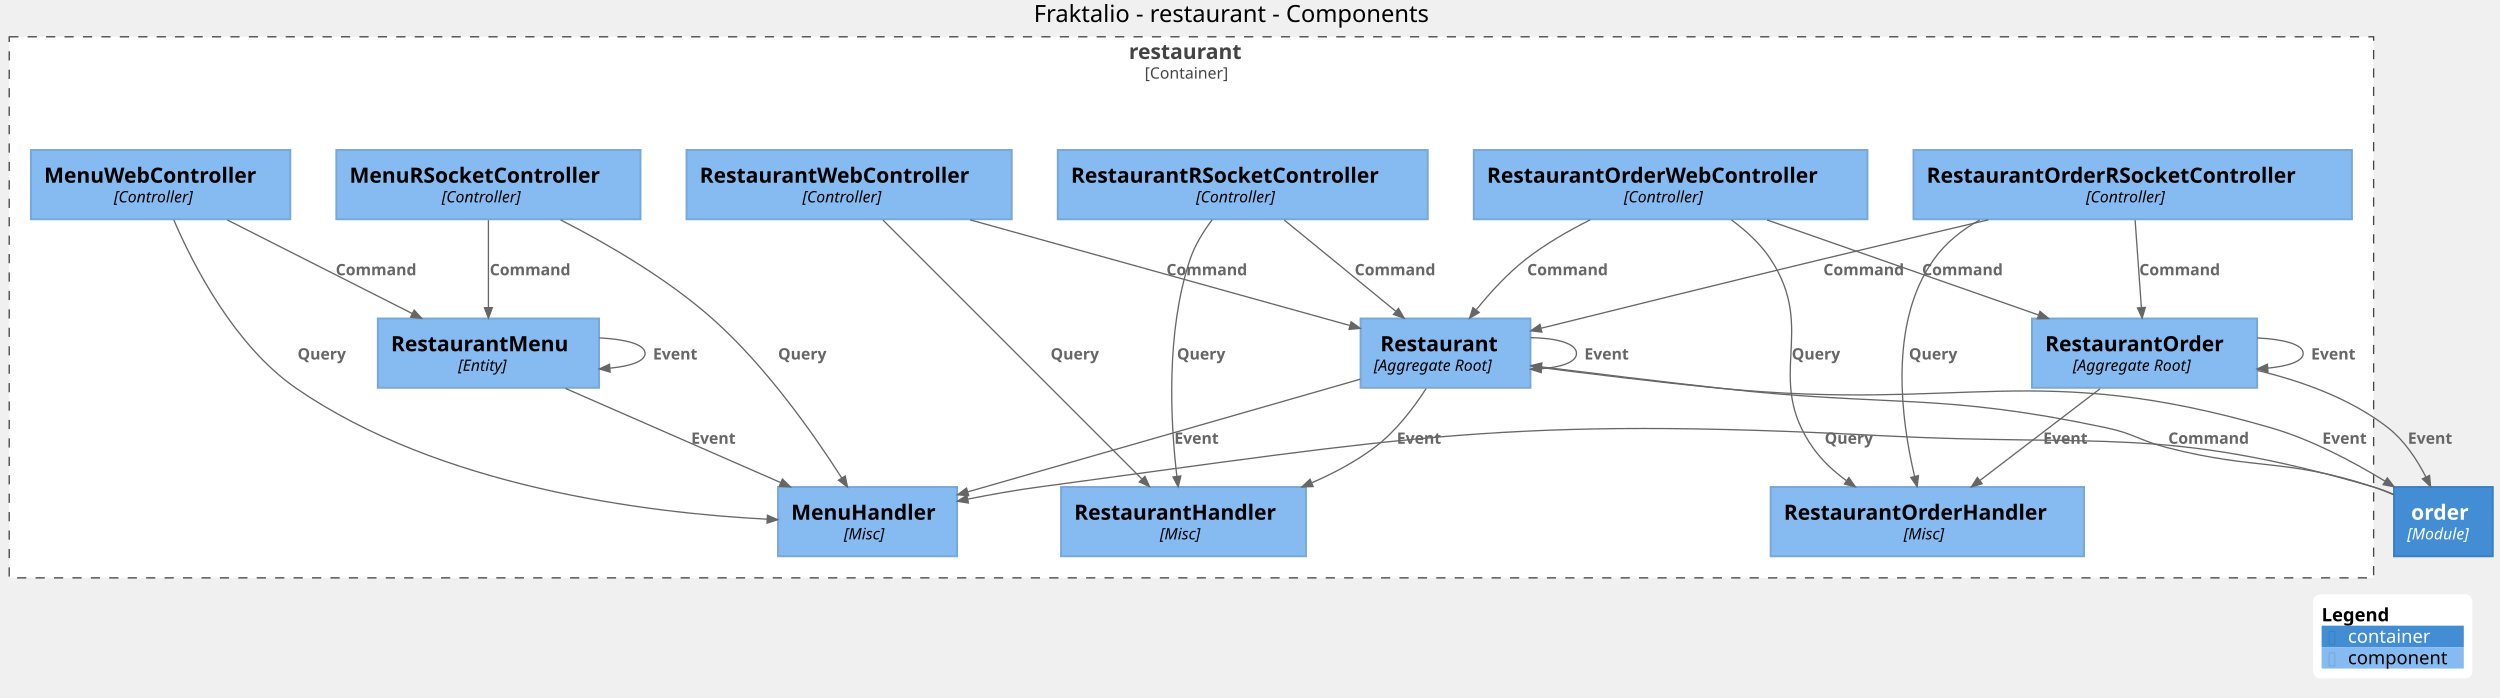
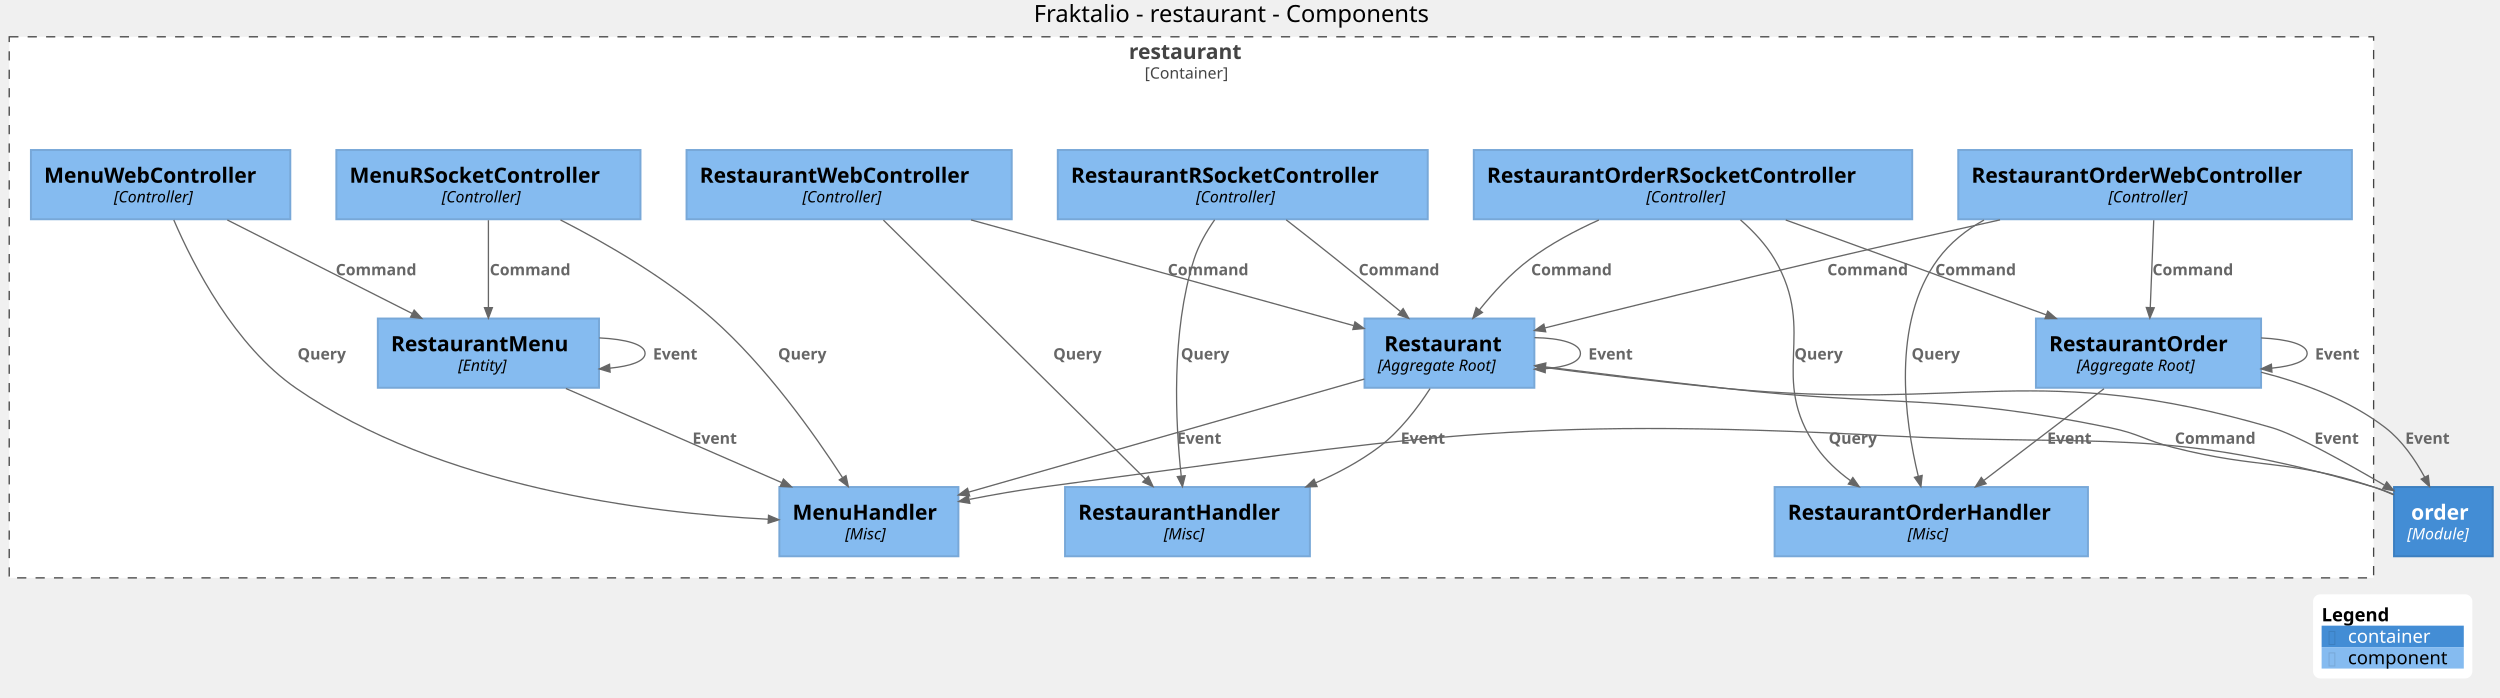
<svg xmlns="http://www.w3.org/2000/svg" contentScriptType="application/ecmascript" contentStyleType="text/css" height="530px" preserveAspectRatio="none" style="width:1899px;height:530px;background:#FFFFFF;" version="1.1" viewBox="0 0 1899 530" width="1899px" zoomAndPan="magnify">
  <defs />
  <g>
    <text fill="#000000" font-family="sans-serif" font-size="18" lengthAdjust="spacing" textLength="316" x="785.25" y="16.708">Fraktalio - restaurant - Components</text>
    <rect fill="#FFFFFF" height="411" style="stroke:#444444;stroke-width:1.0;stroke-dasharray:7.0,7.0;" width="1796" x="7" y="27.953" />
    <text fill="#444444" font-family="sans-serif" font-size="16" font-weight="bold" lengthAdjust="spacing" textLength="95" x="857.5" y="44.805">restaurant</text>
    <text fill="#444444" font-family="sans-serif" font-size="12" lengthAdjust="spacing" textLength="71" x="869.5" y="59.717">[Container]</text>
-     <rect fill="#85BBF0" height="52.594" style="stroke:#78A8D8;stroke-width:1.5;" width="238" x="1345" y="369.953" />
-     <text fill="#000000" font-family="sans-serif" font-size="16" font-weight="bold" lengthAdjust="spacing" textLength="218" x="1355" y="394.805">RestaurantOrderHandler</text>
-     <text fill="#000000" font-family="sans-serif" font-size="12" font-style="italic" lengthAdjust="spacing" textLength="36" x="1446" y="409.717">[Misc]</text>
-     <rect fill="#85BBF0" height="52.594" style="stroke:#78A8D8;stroke-width:1.5;" width="129" x="1033.5" y="241.953" />
-     <text fill="#000000" font-family="sans-serif" font-size="16" font-weight="bold" lengthAdjust="spacing" textLength="99" x="1048.5" y="266.805">Restaurant</text>
-     <text fill="#000000" font-family="sans-serif" font-size="12" font-style="italic" lengthAdjust="spacing" textLength="109" x="1043.5" y="281.717">[Aggregate Root]</text>
-     <rect fill="#85BBF0" height="52.594" style="stroke:#78A8D8;stroke-width:1.5;" width="186" x="806" y="369.953" />
-     <text fill="#000000" font-family="sans-serif" font-size="16" font-weight="bold" lengthAdjust="spacing" textLength="166" x="816" y="394.805">RestaurantHandler</text>
-     <text fill="#000000" font-family="sans-serif" font-size="12" font-style="italic" lengthAdjust="spacing" textLength="36" x="881" y="409.717">[Misc]</text>
-     <rect fill="#85BBF0" height="52.594" style="stroke:#78A8D8;stroke-width:1.5;" width="136" x="591" y="369.953" />
-     <text fill="#000000" font-family="sans-serif" font-size="16" font-weight="bold" lengthAdjust="spacing" textLength="116" x="601" y="394.805">MenuHandler</text>
-     <text fill="#000000" font-family="sans-serif" font-size="12" font-style="italic" lengthAdjust="spacing" textLength="36" x="641" y="409.717">[Misc]</text>
-     <rect fill="#85BBF0" height="52.594" style="stroke:#78A8D8;stroke-width:1.5;" width="171" x="1543.5" y="241.953" />
-     <text fill="#000000" font-family="sans-serif" font-size="16" font-weight="bold" lengthAdjust="spacing" textLength="151" x="1553.5" y="266.805">RestaurantOrder</text>
-     <text fill="#000000" font-family="sans-serif" font-size="12" font-style="italic" lengthAdjust="spacing" textLength="109" x="1574.5" y="281.717">[Aggregate Root]</text>
+     <rect fill="#85BBF0" height="52.594" style="stroke:#78A8D8;stroke-width:1.5;" width="186" x="809" y="369.953" />
+     <text fill="#000000" font-family="sans-serif" font-size="16" font-weight="bold" lengthAdjust="spacing" textLength="166" x="819" y="394.805">RestaurantHandler</text>
+     <text fill="#000000" font-family="sans-serif" font-size="12" font-style="italic" lengthAdjust="spacing" textLength="36" x="884" y="409.717">[Misc]</text>
+     <rect fill="#85BBF0" height="52.594" style="stroke:#78A8D8;stroke-width:1.5;" width="136" x="592" y="369.953" />
+     <text fill="#000000" font-family="sans-serif" font-size="16" font-weight="bold" lengthAdjust="spacing" textLength="116" x="602" y="394.805">MenuHandler</text>
+     <text fill="#000000" font-family="sans-serif" font-size="12" font-style="italic" lengthAdjust="spacing" textLength="36" x="642" y="409.717">[Misc]</text>
    <rect fill="#85BBF0" height="52.594" style="stroke:#78A8D8;stroke-width:1.5;" width="168" x="287" y="241.953" />
    <text fill="#000000" font-family="sans-serif" font-size="16" font-weight="bold" lengthAdjust="spacing" textLength="148" x="297" y="266.805">RestaurantMenu</text>
    <text fill="#000000" font-family="sans-serif" font-size="12" font-style="italic" lengthAdjust="spacing" textLength="46" x="348" y="281.717">[Entity]</text>
-     <rect fill="#85BBF0" height="52.594" style="stroke:#78A8D8;stroke-width:1.5;" width="299" x="1119.5" y="113.953" />
-     <text fill="#000000" font-family="sans-serif" font-size="16" font-weight="bold" lengthAdjust="spacing" textLength="279" x="1129.5" y="138.805">RestaurantOrderWebController</text>
-     <text fill="#000000" font-family="sans-serif" font-size="12" font-style="italic" lengthAdjust="spacing" textLength="71" x="1233.5" y="153.717">[Controller]</text>
-     <rect fill="#85BBF0" height="52.594" style="stroke:#78A8D8;stroke-width:1.5;" width="333" x="1453.5" y="113.953" />
-     <text fill="#000000" font-family="sans-serif" font-size="16" font-weight="bold" lengthAdjust="spacing" textLength="313" x="1463.5" y="138.805">RestaurantOrderRSocketController</text>
-     <text fill="#000000" font-family="sans-serif" font-size="12" font-style="italic" lengthAdjust="spacing" textLength="71" x="1584.5" y="153.717">[Controller]</text>
+     <rect fill="#85BBF0" height="52.594" style="stroke:#78A8D8;stroke-width:1.5;" width="129" x="1036.5" y="241.953" />
+     <text fill="#000000" font-family="sans-serif" font-size="16" font-weight="bold" lengthAdjust="spacing" textLength="99" x="1051.5" y="266.805">Restaurant</text>
+     <text fill="#000000" font-family="sans-serif" font-size="12" font-style="italic" lengthAdjust="spacing" textLength="109" x="1046.5" y="281.717">[Aggregate Root]</text>
+     <rect fill="#85BBF0" height="52.594" style="stroke:#78A8D8;stroke-width:1.5;" width="171" x="1546.5" y="241.953" />
+     <text fill="#000000" font-family="sans-serif" font-size="16" font-weight="bold" lengthAdjust="spacing" textLength="151" x="1556.5" y="266.805">RestaurantOrder</text>
+     <text fill="#000000" font-family="sans-serif" font-size="12" font-style="italic" lengthAdjust="spacing" textLength="109" x="1577.5" y="281.717">[Aggregate Root]</text>
+     <rect fill="#85BBF0" height="52.594" style="stroke:#78A8D8;stroke-width:1.5;" width="238" x="1348" y="369.953" />
+     <text fill="#000000" font-family="sans-serif" font-size="16" font-weight="bold" lengthAdjust="spacing" textLength="218" x="1358" y="394.805">RestaurantOrderHandler</text>
+     <text fill="#000000" font-family="sans-serif" font-size="12" font-style="italic" lengthAdjust="spacing" textLength="36" x="1449" y="409.717">[Misc]</text>
+     <rect fill="#85BBF0" height="52.594" style="stroke:#78A8D8;stroke-width:1.5;" width="333" x="1119.5" y="113.953" />
+     <text fill="#000000" font-family="sans-serif" font-size="16" font-weight="bold" lengthAdjust="spacing" textLength="313" x="1129.5" y="138.805">RestaurantOrderRSocketController</text>
+     <text fill="#000000" font-family="sans-serif" font-size="12" font-style="italic" lengthAdjust="spacing" textLength="71" x="1250.5" y="153.717">[Controller]</text>
+     <rect fill="#85BBF0" height="52.594" style="stroke:#78A8D8;stroke-width:1.5;" width="299" x="1487.5" y="113.953" />
+     <text fill="#000000" font-family="sans-serif" font-size="16" font-weight="bold" lengthAdjust="spacing" textLength="279" x="1497.5" y="138.805">RestaurantOrderWebController</text>
+     <text fill="#000000" font-family="sans-serif" font-size="12" font-style="italic" lengthAdjust="spacing" textLength="71" x="1601.5" y="153.717">[Controller]</text>
    <rect fill="#85BBF0" height="52.594" style="stroke:#78A8D8;stroke-width:1.5;" width="197" x="23.5" y="113.953" />
    <text fill="#000000" font-family="sans-serif" font-size="16" font-weight="bold" lengthAdjust="spacing" textLength="177" x="33.5" y="138.805">MenuWebController</text>
    <text fill="#000000" font-family="sans-serif" font-size="12" font-style="italic" lengthAdjust="spacing" textLength="71" x="86.5" y="153.717">[Controller]</text>
    <rect fill="#85BBF0" height="52.594" style="stroke:#78A8D8;stroke-width:1.5;" width="231" x="255.5" y="113.953" />
    <text fill="#000000" font-family="sans-serif" font-size="16" font-weight="bold" lengthAdjust="spacing" textLength="211" x="265.5" y="138.805">MenuRSocketController</text>
    <text fill="#000000" font-family="sans-serif" font-size="12" font-style="italic" lengthAdjust="spacing" textLength="71" x="335.5" y="153.717">[Controller]</text>
    <rect fill="#85BBF0" height="52.594" style="stroke:#78A8D8;stroke-width:1.5;" width="281" x="803.5" y="113.953" />
    <text fill="#000000" font-family="sans-serif" font-size="16" font-weight="bold" lengthAdjust="spacing" textLength="261" x="813.5" y="138.805">RestaurantRSocketController</text>
    <text fill="#000000" font-family="sans-serif" font-size="12" font-style="italic" lengthAdjust="spacing" textLength="71" x="908.5" y="153.717">[Controller]</text>
    <rect fill="#85BBF0" height="52.594" style="stroke:#78A8D8;stroke-width:1.5;" width="247" x="521.5" y="113.953" />
    <text fill="#000000" font-family="sans-serif" font-size="16" font-weight="bold" lengthAdjust="spacing" textLength="227" x="531.5" y="138.805">RestaurantWebController</text>
    <text fill="#000000" font-family="sans-serif" font-size="12" font-style="italic" lengthAdjust="spacing" textLength="71" x="609.5" y="153.717">[Controller]</text>
    <rect fill="#438DD5" height="52.594" style="stroke:#3C7FC0;stroke-width:1.5;" width="75" x="1818.5" y="369.953" />
    <text fill="#FFFFFF" font-family="sans-serif" font-size="16" font-weight="bold" lengthAdjust="spacing" textLength="49" x="1831.5" y="394.805">order</text>
    <text fill="#FFFFFF" font-family="sans-serif" font-size="12" font-style="italic" lengthAdjust="spacing" textLength="55" x="1828.5" y="409.717">[Module]</text>
-     <path d="M1714.56,256.693 C1734.67,257.653 1749.5,261.573 1749.5,268.453 C1749.5,274.363 1738.55,278.083 1722.71,279.633 " fill="none" id="Fraktalio.restaurant.RestaurantOrder-to-Fraktalio.restaurant.RestaurantOrder" style="stroke:#666666;stroke-width:1.0;" />
-     <polygon fill="#666666" points="1714.56,280.213,1722.754,282.633,1722.325,276.649,1714.56,280.213" style="stroke:#666666;stroke-width:1.0;" />
-     <text fill="#666666" font-family="sans-serif" font-size="12" font-weight="bold" lengthAdjust="spacing" textLength="39" x="1755.5" y="273.092">Event</text>
-     <path d="M1595.21,295.253 C1568.76,315.453 1531.91,343.593 1503.99,364.913 " fill="none" id="Fraktalio.restaurant.RestaurantOrder-to-Fraktalio.restaurant.RestaurantOrderHandler" style="stroke:#666666;stroke-width:1.0;" />
-     <polygon fill="#666666" points="1497.46,369.903,1505.638,367.43,1501.995,362.662,1497.46,369.903" style="stroke:#666666;stroke-width:1.0;" />
-     <text fill="#666666" font-family="sans-serif" font-size="12" font-weight="bold" lengthAdjust="spacing" textLength="39" x="1552" y="337.092">Event</text>
-     <path d="M1083.3,295.163 C1073.73,309.973 1060.06,327.963 1044,339.953 C1029.77,350.583 1013.25,359.413 996.57,366.673 " fill="none" id="Fraktalio.restaurant.Restaurant-to-Fraktalio.restaurant.RestaurantHandler" style="stroke:#666666;stroke-width:1.0;" />
-     <polygon fill="#666666" points="988.9,369.903,997.438,369.573,995.115,364.041,988.9,369.903" style="stroke:#666666;stroke-width:1.0;" />
-     <text fill="#666666" font-family="sans-serif" font-size="12" font-weight="bold" lengthAdjust="spacing" textLength="39" x="1061" y="337.092">Event</text>
-     <path d="M1162.6,256.473 C1182.19,256.773 1197.5,260.763 1197.5,268.453 C1197.5,275.003 1186.4,278.863 1171,280.053 " fill="none" id="Fraktalio.restaurant.Restaurant-to-Fraktalio.restaurant.Restaurant" style="stroke:#666666;stroke-width:1.0;" />
-     <polygon fill="#666666" points="1162.6,280.433,1170.726,283.073,1170.458,277.079,1162.6,280.433" style="stroke:#666666;stroke-width:1.0;" />
-     <text fill="#666666" font-family="sans-serif" font-size="12" font-weight="bold" lengthAdjust="spacing" textLength="39" x="1203.5" y="273.092">Event</text>
-     <path d="M1033.22,288.043 C953.78,310.843 819.31,349.443 735.04,373.633 " fill="none" id="Fraktalio.restaurant.Restaurant-to-Fraktalio.restaurant.MenuHandler" style="stroke:#666666;stroke-width:1.0;" />
-     <polygon fill="#666666" points="727.3,375.853,735.818,376.521,734.157,370.756,727.3,375.853" style="stroke:#666666;stroke-width:1.0;" />
-     <text fill="#666666" font-family="sans-serif" font-size="12" font-weight="bold" lengthAdjust="spacing" textLength="39" x="892" y="337.092">Event</text>
+     <path d="M1165.6,256.473 C1185.19,256.773 1200.5,260.763 1200.5,268.453 C1200.5,275.003 1189.4,278.863 1174,280.053 " fill="none" id="Fraktalio.restaurant.Restaurant-to-Fraktalio.restaurant.Restaurant" style="stroke:#666666;stroke-width:1.0;" />
+     <polygon fill="#666666" points="1165.6,280.433,1173.726,283.073,1173.458,277.079,1165.6,280.433" style="stroke:#666666;stroke-width:1.0;" />
+     <text fill="#666666" font-family="sans-serif" font-size="12" font-weight="bold" lengthAdjust="spacing" textLength="39" x="1206.5" y="273.092">Event</text>
+     <path d="M1086.3,295.163 C1076.73,309.973 1063.06,327.963 1047,339.953 C1032.77,350.583 1016.25,359.413 999.57,366.673 " fill="none" id="Fraktalio.restaurant.Restaurant-to-Fraktalio.restaurant.RestaurantHandler" style="stroke:#666666;stroke-width:1.0;" />
+     <polygon fill="#666666" points="991.9,369.903,1000.438,369.573,998.115,364.041,991.9,369.903" style="stroke:#666666;stroke-width:1.0;" />
+     <text fill="#666666" font-family="sans-serif" font-size="12" font-weight="bold" lengthAdjust="spacing" textLength="39" x="1064" y="337.092">Event</text>
+     <path d="M1036.4,287.913 C956.48,310.743 820.61,349.563 735.82,373.793 " fill="none" id="Fraktalio.restaurant.Restaurant-to-Fraktalio.restaurant.MenuHandler" style="stroke:#666666;stroke-width:1.0;" />
+     <polygon fill="#666666" points="728.03,376.013,736.545,376.714,734.907,370.943,728.03,376.013" style="stroke:#666666;stroke-width:1.0;" />
+     <text fill="#666666" font-family="sans-serif" font-size="12" font-weight="bold" lengthAdjust="spacing" textLength="39" x="894" y="337.092">Event</text>
    <path d="M455.23,256.673 C475.22,257.623 490,261.543 490,268.453 C490,274.393 479.08,278.123 463.33,279.653 " fill="none" id="Fraktalio.restaurant.RestaurantMenu-to-Fraktalio.restaurant.RestaurantMenu" style="stroke:#666666;stroke-width:1.0;" />
    <polygon fill="#666666" points="455.23,280.233,463.424,282.653,462.995,276.669,455.23,280.233" style="stroke:#666666;stroke-width:1.0;" />
    <text fill="#666666" font-family="sans-serif" font-size="12" font-weight="bold" lengthAdjust="spacing" textLength="39" x="496" y="273.092">Event</text>
-     <path d="M429.63,295.103 C477.03,315.843 543.74,345.033 593.01,366.583 " fill="none" id="Fraktalio.restaurant.RestaurantMenu-to-Fraktalio.restaurant.MenuHandler" style="stroke:#666666;stroke-width:1.0;" />
-     <polygon fill="#666666" points="600.45,369.843,594.329,363.882,591.919,369.377,600.45,369.843" style="stroke:#666666;stroke-width:1.0;" />
-     <text fill="#666666" font-family="sans-serif" font-size="12" font-weight="bold" lengthAdjust="spacing" textLength="39" x="525" y="337.092">Event</text>
-     <path d="M1162.87,278.213 C1204.09,283.563 1258.61,290.263 1307,294.953 C1492.39,312.903 1546.14,273.003 1725,324.953 C1755.59,333.833 1787.11,350.523 1811.56,365.433 " fill="none" id="Fraktalio.restaurant.Restaurant-to-Fraktalio.order" style="stroke:#666666;stroke-width:1.0;" />
-     <polygon fill="#666666" points="1818.59,369.783,1813.37,363.019,1810.21,368.119,1818.59,369.783" style="stroke:#666666;stroke-width:1.0;" />
-     <text fill="#666666" font-family="sans-serif" font-size="12" font-weight="bold" lengthAdjust="spacing" textLength="39" x="1764" y="337.092">Event</text>
-     <path d="M1818.28,375.853 C1813.22,373.653 1808.04,371.613 1803,369.953 C1735.54,347.703 1714.8,357.663 1646,339.953 C1625.18,334.593 1621.04,329.403 1600,324.953 C1471.94,297.843 1437.09,309.543 1307,294.953 C1261.8,289.883 1211.16,283.713 1171.06,278.723 " fill="none" id="Fraktalio.order-to-Fraktalio.restaurant.Restaurant" style="stroke:#666666;stroke-width:1.0;" />
-     <polygon fill="#666666" points="1162.92,277.703,1170.483,281.679,1171.232,275.726,1162.92,277.703" style="stroke:#666666;stroke-width:1.0;" />
-     <text fill="#666666" font-family="sans-serif" font-size="12" font-weight="bold" lengthAdjust="spacing" textLength="69" x="1647" y="337.092">Command</text>
-     <path d="M1207.95,166.973 C1191.28,175.313 1173.76,185.443 1159,196.953 C1145.09,207.803 1131.97,222.193 1121.48,235.143 " fill="none" id="Fraktalio.restaurant.RestaurantOrderWebController-to-Fraktalio.restaurant.Restaurant" style="stroke:#666666;stroke-width:1.0;" />
-     <polygon fill="#666666" points="1116.25,241.763,1123.571,237.358,1118.869,233.63,1116.25,241.763" style="stroke:#666666;stroke-width:1.0;" />
-     <text fill="#666666" font-family="sans-serif" font-size="12" font-weight="bold" lengthAdjust="spacing" textLength="69" x="1160" y="209.092">Command</text>
-     <path d="M1510.37,166.973 C1470.56,176.313 1425.23,187.023 1384,196.953 C1311.35,214.453 1228.45,234.943 1170.68,249.313 " fill="none" id="Fraktalio.restaurant.RestaurantOrderRSocketController-to-Fraktalio.restaurant.Restaurant" style="stroke:#666666;stroke-width:1.0;" />
-     <polygon fill="#666666" points="1162.7,251.293,1171.189,252.263,1169.734,246.442,1162.7,251.293" style="stroke:#666666;stroke-width:1.0;" />
-     <text fill="#666666" font-family="sans-serif" font-size="12" font-weight="bold" lengthAdjust="spacing" textLength="69" x="1385" y="209.092">Command</text>
-     <path d="M1342.29,167.103 C1402.12,188.043 1486.58,217.603 1548.33,239.223 " fill="none" id="Fraktalio.restaurant.RestaurantOrderWebController-to-Fraktalio.restaurant.RestaurantOrder" style="stroke:#666666;stroke-width:1.0;" />
-     <polygon fill="#666666" points="1556.13,241.943,1549.572,236.466,1547.588,242.129,1556.13,241.943" style="stroke:#666666;stroke-width:1.0;" />
-     <text fill="#666666" font-family="sans-serif" font-size="12" font-weight="bold" lengthAdjust="spacing" textLength="69" x="1460" y="209.092">Command</text>
-     <path d="M1621.84,167.253 C1623.21,186.453 1625.1,212.823 1626.59,233.693 " fill="none" id="Fraktalio.restaurant.RestaurantOrderRSocketController-to-Fraktalio.restaurant.RestaurantOrder" style="stroke:#666666;stroke-width:1.0;" />
-     <polygon fill="#666666" points="1627.16,241.683,1629.58,233.489,1623.596,233.918,1627.16,241.683" style="stroke:#666666;stroke-width:1.0;" />
-     <text fill="#666666" font-family="sans-serif" font-size="12" font-weight="bold" lengthAdjust="spacing" textLength="69" x="1625" y="209.092">Command</text>
+     <path d="M429.83,295.103 C477.4,315.843 544.34,345.033 593.78,366.583 " fill="none" id="Fraktalio.restaurant.RestaurantMenu-to-Fraktalio.restaurant.MenuHandler" style="stroke:#666666;stroke-width:1.0;" />
+     <polygon fill="#666666" points="601.25,369.843,595.115,363.897,592.718,369.397,601.25,369.843" style="stroke:#666666;stroke-width:1.0;" />
+     <text fill="#666666" font-family="sans-serif" font-size="12" font-weight="bold" lengthAdjust="spacing" textLength="39" x="526" y="337.092">Event</text>
+     <path d="M1717.6,282.743 C1749.62,290.913 1784.79,304.013 1812,324.953 C1824.64,334.683 1834.56,349.153 1841.77,362.453 " fill="none" id="Fraktalio.restaurant.RestaurantOrder-to-Fraktalio.order" style="stroke:#666666;stroke-width:1.0;" />
+     <polygon fill="#666666" points="1845.49,369.683,1844.501,361.197,1839.164,363.94,1845.49,369.683" style="stroke:#666666;stroke-width:1.0;" />
+     <text fill="#666666" font-family="sans-serif" font-size="12" font-weight="bold" lengthAdjust="spacing" textLength="39" x="1827" y="337.092">Event</text>
+     <path d="M1717.56,256.693 C1737.67,257.653 1752.5,261.573 1752.5,268.453 C1752.5,274.363 1741.55,278.083 1725.71,279.633 " fill="none" id="Fraktalio.restaurant.RestaurantOrder-to-Fraktalio.restaurant.RestaurantOrder" style="stroke:#666666;stroke-width:1.0;" />
+     <polygon fill="#666666" points="1717.56,280.213,1725.754,282.633,1725.325,276.649,1717.56,280.213" style="stroke:#666666;stroke-width:1.0;" />
+     <text fill="#666666" font-family="sans-serif" font-size="12" font-weight="bold" lengthAdjust="spacing" textLength="39" x="1758.5" y="273.092">Event</text>
+     <path d="M1598.21,295.253 C1571.76,315.453 1534.91,343.593 1506.99,364.913 " fill="none" id="Fraktalio.restaurant.RestaurantOrder-to-Fraktalio.restaurant.RestaurantOrderHandler" style="stroke:#666666;stroke-width:1.0;" />
+     <polygon fill="#666666" points="1500.46,369.903,1508.638,367.43,1504.995,362.662,1500.46,369.903" style="stroke:#666666;stroke-width:1.0;" />
+     <text fill="#666666" font-family="sans-serif" font-size="12" font-weight="bold" lengthAdjust="spacing" textLength="39" x="1555" y="337.092">Event</text>
+     <path d="M1818.27,375.883 C1813.22,373.683 1808.04,371.633 1803,369.953 C1737.67,348.183 1717.74,356.913 1651,339.953 C1629.34,334.443 1624.89,329.443 1603,324.953 C1474.77,298.633 1440.09,309.543 1310,294.953 C1264.8,289.883 1214.16,283.713 1174.06,278.723 " fill="none" id="Fraktalio.order-to-Fraktalio.restaurant.Restaurant" style="stroke:#666666;stroke-width:1.0;" />
+     <polygon fill="#666666" points="1165.92,277.703,1173.483,281.679,1174.232,275.726,1165.92,277.703" style="stroke:#666666;stroke-width:1.0;" />
+     <text fill="#666666" font-family="sans-serif" font-size="12" font-weight="bold" lengthAdjust="spacing" textLength="69" x="1652" y="337.092">Command</text>
+     <path d="M1165.87,278.203 C1207.09,283.563 1261.61,290.263 1310,294.953 C1494.5,312.853 1548.08,272.933 1726,324.953 C1743.34,330.023 1780.9,350.823 1811.2,368.523 " fill="none" id="Fraktalio.restaurant.Restaurant-to-Fraktalio.order" style="stroke:#666666;stroke-width:1.0;" />
+     <polygon fill="#666666" points="1818.34,372.713,1812.964,366.072,1809.923,371.244,1818.34,372.713" style="stroke:#666666;stroke-width:1.0;" />
+     <text fill="#666666" font-family="sans-serif" font-size="12" font-weight="bold" lengthAdjust="spacing" textLength="39" x="1758" y="337.092">Event</text>
+     <path d="M1214.5,167.093 C1196.49,175.213 1177.81,185.203 1162,196.953 C1147.6,207.653 1134.23,222.313 1123.7,235.483 " fill="none" id="Fraktalio.restaurant.RestaurantOrderRSocketController-to-Fraktalio.restaurant.Restaurant" style="stroke:#666666;stroke-width:1.0;" />
+     <polygon fill="#666666" points="1118.77,241.813,1126.051,237.342,1121.316,233.657,1118.77,241.813" style="stroke:#666666;stroke-width:1.0;" />
+     <text fill="#666666" font-family="sans-serif" font-size="12" font-weight="bold" lengthAdjust="spacing" textLength="69" x="1163" y="209.092">Command</text>
+     <path d="M1519.23,167.003 C1477.43,176.233 1430.07,186.863 1387,196.953 C1314.24,213.993 1231.36,234.553 1173.62,249.063 " fill="none" id="Fraktalio.restaurant.RestaurantOrderWebController-to-Fraktalio.restaurant.Restaurant" style="stroke:#666666;stroke-width:1.0;" />
+     <polygon fill="#666666" points="1165.64,251.063,1174.129,252.033,1172.674,246.212,1165.64,251.063" style="stroke:#666666;stroke-width:1.0;" />
+     <text fill="#666666" font-family="sans-serif" font-size="12" font-weight="bold" lengthAdjust="spacing" textLength="69" x="1388" y="209.092">Command</text>
    <path d="M172.69,167.103 C213.42,187.713 270.64,216.673 313.16,238.183 " fill="none" id="Fraktalio.restaurant.MenuWebController-to-Fraktalio.restaurant.RestaurantMenu" style="stroke:#666666;stroke-width:1.0;" />
    <polygon fill="#666666" points="320.38,241.843,314.601,235.55,311.888,240.901,320.38,241.843" style="stroke:#666666;stroke-width:1.0;" />
    <text fill="#666666" font-family="sans-serif" font-size="12" font-weight="bold" lengthAdjust="spacing" textLength="69" x="255" y="209.092">Command</text>
    <path d="M371,167.253 C371,186.363 371,212.593 371,233.413 " fill="none" id="Fraktalio.restaurant.MenuRSocketController-to-Fraktalio.restaurant.RestaurantMenu" style="stroke:#666666;stroke-width:1.0;" />
    <polygon fill="#666666" points="371,241.683,374,233.683,368,233.683,371,241.683" style="stroke:#666666;stroke-width:1.0;" />
    <text fill="#666666" font-family="sans-serif" font-size="12" font-weight="bold" lengthAdjust="spacing" textLength="69" x="372" y="209.092">Command</text>
-     <path d="M1714.84,281.433 C1748.4,289.443 1785.58,302.783 1814,324.953 C1826.42,334.643 1835.94,349.103 1842.76,362.413 " fill="none" id="Fraktalio.restaurant.RestaurantOrder-to-Fraktalio.order" style="stroke:#666666;stroke-width:1.0;" />
-     <polygon fill="#666666" points="1846.26,369.653,1845.474,361.145,1840.074,363.76,1846.26,369.653" style="stroke:#666666;stroke-width:1.0;" />
-     <text fill="#666666" font-family="sans-serif" font-size="12" font-weight="bold" lengthAdjust="spacing" textLength="39" x="1829" y="337.092">Event</text>
-     <path d="M975.5,167.133 C986.99,176.513 1000.09,187.213 1012,196.953 C1027.82,209.893 1045.27,224.193 1060.29,236.503 " fill="none" id="Fraktalio.restaurant.RestaurantRSocketController-to-Fraktalio.restaurant.Restaurant" style="stroke:#666666;stroke-width:1.0;" />
-     <polygon fill="#666666" points="1066.56,241.653,1062.275,234.261,1058.471,238.901,1066.56,241.653" style="stroke:#666666;stroke-width:1.0;" />
-     <text fill="#666666" font-family="sans-serif" font-size="12" font-weight="bold" lengthAdjust="spacing" textLength="69" x="1029" y="209.092">Command</text>
-     <path d="M736.94,167.023 C822.08,190.703 947,225.453 1025.34,247.243 " fill="none" id="Fraktalio.restaurant.RestaurantWebController-to-Fraktalio.restaurant.Restaurant" style="stroke:#666666;stroke-width:1.0;" />
-     <polygon fill="#666666" points="1033.25,249.443,1026.347,244.408,1024.739,250.189,1033.25,249.443" style="stroke:#666666;stroke-width:1.0;" />
-     <text fill="#666666" font-family="sans-serif" font-size="12" font-weight="bold" lengthAdjust="spacing" textLength="69" x="886" y="209.092">Command</text>
-     <path d="M1315.24,167.113 C1326.45,175.313 1337.39,185.333 1345,196.953 C1380.7,251.423 1339.61,286.633 1377,339.953 C1383.77,349.603 1392.81,357.963 1402.5,365.053 " fill="none" id="Fraktalio.restaurant.RestaurantOrderWebController-to-Fraktalio.restaurant.RestaurantOrderHandler" style="stroke:#666666;stroke-width:1.0;" />
-     <polygon fill="#666666" points="1409.3,369.763,1404.428,362.744,1401.014,367.678,1409.3,369.763" style="stroke:#666666;stroke-width:1.0;" />
-     <text fill="#666666" font-family="sans-serif" font-size="12" font-weight="bold" lengthAdjust="spacing" textLength="42" x="1361" y="273.092">Query</text>
-     <path d="M1503.83,167.073 C1490.24,174.613 1478.03,184.353 1469,196.953 C1434.19,245.513 1444.23,319.313 1454.34,361.913 " fill="none" id="Fraktalio.restaurant.RestaurantOrderRSocketController-to-Fraktalio.restaurant.RestaurantOrderHandler" style="stroke:#666666;stroke-width:1.0;" />
-     <polygon fill="#666666" points="1456.28,369.743,1457.276,361.257,1451.451,362.695,1456.28,369.743" style="stroke:#666666;stroke-width:1.0;" />
-     <text fill="#666666" font-family="sans-serif" font-size="12" font-weight="bold" lengthAdjust="spacing" textLength="42" x="1450" y="273.092">Query</text>
-     <path d="M920.71,167.013 C914.04,175.863 907.6,186.263 904,196.953 C885.36,252.313 889.2,321.353 893.93,361.713 " fill="none" id="Fraktalio.restaurant.RestaurantRSocketController-to-Fraktalio.restaurant.RestaurantHandler" style="stroke:#666666;stroke-width:1.0;" />
-     <polygon fill="#666666" points="894.95,369.873,896.942,361.565,890.988,362.303,894.95,369.873" style="stroke:#666666;stroke-width:1.0;" />
-     <text fill="#666666" font-family="sans-serif" font-size="12" font-weight="bold" lengthAdjust="spacing" textLength="42" x="894" y="273.092">Query</text>
-     <path d="M670.75,167.203 C717.53,213.983 816.33,312.783 867.22,363.673 " fill="none" id="Fraktalio.restaurant.RestaurantWebController-to-Fraktalio.restaurant.RestaurantHandler" style="stroke:#666666;stroke-width:1.0;" />
-     <polygon fill="#666666" points="873.18,369.633,869.644,361.855,865.402,366.098,873.18,369.633" style="stroke:#666666;stroke-width:1.0;" />
-     <text fill="#666666" font-family="sans-serif" font-size="12" font-weight="bold" lengthAdjust="spacing" textLength="42" x="798" y="273.092">Query</text>
-     <path d="M425.81,167.023 C460.96,185.003 506.34,211.273 541,241.953 C581.77,278.043 618.18,329.913 639.44,363.153 " fill="none" id="Fraktalio.restaurant.MenuRSocketController-to-Fraktalio.restaurant.MenuHandler" style="stroke:#666666;stroke-width:1.0;" />
-     <polygon fill="#666666" points="643.74,369.943,642.009,361.576,636.934,364.777,643.74,369.943" style="stroke:#666666;stroke-width:1.0;" />
+     <path d="M977,166.993 C989.01,176.353 1002.66,187.073 1015,196.953 C1031.09,209.833 1048.71,224.233 1063.8,236.643 " fill="none" id="Fraktalio.restaurant.RestaurantRSocketController-to-Fraktalio.restaurant.Restaurant" style="stroke:#666666;stroke-width:1.0;" />
+     <polygon fill="#666666" points="1070.09,241.823,1065.816,234.425,1062.005,239.06,1070.09,241.823" style="stroke:#666666;stroke-width:1.0;" />
+     <text fill="#666666" font-family="sans-serif" font-size="12" font-weight="bold" lengthAdjust="spacing" textLength="69" x="1032" y="209.092">Command</text>
+     <path d="M737.55,167.023 C823.38,190.743 949.36,225.553 1028.21,247.343 " fill="none" id="Fraktalio.restaurant.RestaurantWebController-to-Fraktalio.restaurant.Restaurant" style="stroke:#666666;stroke-width:1.0;" />
+     <polygon fill="#666666" points="1036.16,249.533,1029.246,244.513,1027.65,250.297,1036.16,249.533" style="stroke:#666666;stroke-width:1.0;" />
+     <text fill="#666666" font-family="sans-serif" font-size="12" font-weight="bold" lengthAdjust="spacing" textLength="69" x="887" y="209.092">Command</text>
+     <path d="M1356.44,167.103 C1413.83,188.003 1494.79,217.483 1554.1,239.083 " fill="none" id="Fraktalio.restaurant.RestaurantOrderRSocketController-to-Fraktalio.restaurant.RestaurantOrder" style="stroke:#666666;stroke-width:1.0;" />
+     <polygon fill="#666666" points="1561.96,241.943,1555.474,236.382,1553.416,242.018,1561.96,241.943" style="stroke:#666666;stroke-width:1.0;" />
+     <text fill="#666666" font-family="sans-serif" font-size="12" font-weight="bold" lengthAdjust="spacing" textLength="69" x="1470" y="209.092">Command</text>
+     <path d="M1635.98,167.253 C1635.22,186.363 1634.18,212.593 1633.35,233.413 " fill="none" id="Fraktalio.restaurant.RestaurantOrderWebController-to-Fraktalio.restaurant.RestaurantOrder" style="stroke:#666666;stroke-width:1.0;" />
+     <polygon fill="#666666" points="1633.02,241.683,1636.332,233.807,1630.336,233.571,1633.02,241.683" style="stroke:#666666;stroke-width:1.0;" />
+     <text fill="#666666" font-family="sans-serif" font-size="12" font-weight="bold" lengthAdjust="spacing" textLength="69" x="1635" y="209.092">Command</text>
+     <path d="M922.64,166.973 C916.4,175.903 910.36,186.353 907,196.953 C889.42,252.493 892.87,321.193 897.25,361.493 " fill="none" id="Fraktalio.restaurant.RestaurantRSocketController-to-Fraktalio.restaurant.RestaurantHandler" style="stroke:#666666;stroke-width:1.0;" />
+     <polygon fill="#666666" points="898.19,369.643,900.255,361.353,894.295,362.039,898.19,369.643" style="stroke:#666666;stroke-width:1.0;" />
+     <text fill="#666666" font-family="sans-serif" font-size="12" font-weight="bold" lengthAdjust="spacing" textLength="42" x="897" y="273.092">Query</text>
+     <path d="M671.06,167.203 C718.49,214.083 818.76,313.183 870.16,363.983 " fill="none" id="Fraktalio.restaurant.RestaurantWebController-to-Fraktalio.restaurant.RestaurantHandler" style="stroke:#666666;stroke-width:1.0;" />
+     <polygon fill="#666666" points="875.87,369.633,872.276,361.882,868.065,366.157,875.87,369.633" style="stroke:#666666;stroke-width:1.0;" />
+     <text fill="#666666" font-family="sans-serif" font-size="12" font-weight="bold" lengthAdjust="spacing" textLength="42" x="800" y="273.092">Query</text>
+     <path d="M132.01,167.073 C146.89,201.683 178.23,262.723 225,294.953 C333.88,369.993 490.83,389.653 583.42,394.413 " fill="none" id="Fraktalio.restaurant.MenuWebController-to-Fraktalio.restaurant.MenuHandler" style="stroke:#666666;stroke-width:1.0;" />
+     <polygon fill="#666666" points="591.63,394.803,583.784,391.421,583.495,397.414,591.63,394.803" style="stroke:#666666;stroke-width:1.0;" />
+     <text fill="#666666" font-family="sans-serif" font-size="12" font-weight="bold" lengthAdjust="spacing" textLength="42" x="226" y="273.092">Query</text>
+     <path d="M425.77,167.073 C460.91,185.063 506.28,211.343 541,241.953 C581.85,277.973 618.52,329.643 640.03,362.873 " fill="none" id="Fraktalio.restaurant.MenuRSocketController-to-Fraktalio.restaurant.MenuHandler" style="stroke:#666666;stroke-width:1.0;" />
+     <polygon fill="#666666" points="644.38,369.673,642.595,361.318,637.541,364.551,644.38,369.673" style="stroke:#666666;stroke-width:1.0;" />
    <text fill="#666666" font-family="sans-serif" font-size="12" font-weight="bold" lengthAdjust="spacing" textLength="42" x="591" y="273.092">Query</text>
-     <path d="M1818.46,375.643 C1813.37,373.433 1808.14,371.453 1803,369.953 C1642.56,323.163 1595.9,339.633 1429,330.953 C1144.41,316.153 1071.45,332.103 789,369.953 C771.48,372.303 752.78,375.623 735.18,379.123 " fill="none" id="Fraktalio.order-to-Fraktalio.restaurant.MenuHandler" style="stroke:#666666;stroke-width:1.0;" />
-     <polygon fill="#666666" points="727.18,380.743,735.616,382.098,734.427,376.217,727.18,380.743" style="stroke:#666666;stroke-width:1.0;" />
-     <text fill="#666666" font-family="sans-serif" font-size="12" font-weight="bold" lengthAdjust="spacing" textLength="42" x="1386" y="337.092">Query</text>
-     <path d="M132.01,167.073 C146.9,201.673 178.24,262.703 225,294.953 C333.62,369.853 490.21,389.553 582.6,394.373 " fill="none" id="Fraktalio.restaurant.MenuWebController-to-Fraktalio.restaurant.MenuHandler" style="stroke:#666666;stroke-width:1.0;" />
-     <polygon fill="#666666" points="590.78,394.763,582.934,391.381,582.645,397.374,590.78,394.763" style="stroke:#666666;stroke-width:1.0;" />
-     <text fill="#666666" font-family="sans-serif" font-size="12" font-weight="bold" lengthAdjust="spacing" textLength="42" x="226" y="273.092">Query</text>
+     <path d="M1818.45,375.643 C1813.37,373.433 1808.13,371.453 1803,369.953 C1643.85,323.463 1597.57,339.633 1432,330.953 C1147.42,316.033 1074.5,332.523 792,369.953 C773.92,372.353 754.59,375.743 736.46,379.313 " fill="none" id="Fraktalio.order-to-Fraktalio.restaurant.MenuHandler" style="stroke:#666666;stroke-width:1.0;" />
+     <polygon fill="#666666" points="728.22,380.963,736.653,382.336,735.476,376.452,728.22,380.963" style="stroke:#666666;stroke-width:1.0;" />
+     <text fill="#666666" font-family="sans-serif" font-size="12" font-weight="bold" lengthAdjust="spacing" textLength="42" x="1389" y="337.092">Query</text>
+     <path d="M1507.04,167.143 C1493.44,174.703 1481.24,184.433 1472,196.953 C1436.52,245.033 1446.79,319.003 1457.13,361.763 " fill="none" id="Fraktalio.restaurant.RestaurantOrderWebController-to-Fraktalio.restaurant.RestaurantOrderHandler" style="stroke:#666666;stroke-width:1.0;" />
+     <polygon fill="#666666" points="1459.11,369.623,1460.062,361.132,1454.244,362.6,1459.11,369.623" style="stroke:#666666;stroke-width:1.0;" />
+     <text fill="#666666" font-family="sans-serif" font-size="12" font-weight="bold" lengthAdjust="spacing" textLength="42" x="1452" y="273.092">Query</text>
+     <path d="M1322.1,167.053 C1331.81,175.553 1341.42,185.733 1348,196.953 C1380.95,253.133 1342.61,286.633 1380,339.953 C1386.77,349.603 1395.81,357.963 1405.5,365.053 " fill="none" id="Fraktalio.restaurant.RestaurantOrderRSocketController-to-Fraktalio.restaurant.RestaurantOrderHandler" style="stroke:#666666;stroke-width:1.0;" />
+     <polygon fill="#666666" points="1412.3,369.763,1407.428,362.744,1404.014,367.678,1412.3,369.763" style="stroke:#666666;stroke-width:1.0;" />
+     <text fill="#666666" font-family="sans-serif" font-size="12" font-weight="bold" lengthAdjust="spacing" textLength="42" x="1363" y="273.092">Query</text>
    <rect fill="#FFFFFF" height="62.891" rx="5" ry="5" style="stroke:#FFFFFF;stroke-width:1.0;" width="120" x="1757.5" y="451.953" />
    <rect height="16.297" style="stroke:none;stroke-width:1.0;fill:none;" width="108" x="1763.5" y="458.953" />
    <text fill="#000000" font-family="sans-serif" font-size="14" font-weight="bold" lengthAdjust="spacing" textLength="59" x="1763.5" y="471.948">Legend</text>
    <text fill="#FFFFFF" font-family="sans-serif" font-size="14" lengthAdjust="spacing" textLength="0" x="1826.5" y="471.948" />
    <rect fill="#438DD5" height="16.297" style="stroke:none;stroke-width:1.0;" width="108" x="1763.5" y="475.25" />
    <text fill="#3C7FC0" font-family="sans-serif" font-size="14" lengthAdjust="spacing" textLength="8" x="1767.5" y="488.245">▯</text>
    <text fill="#FFFFFF" font-family="sans-serif" font-size="14" lengthAdjust="spacing" textLength="0" x="1779.5" y="488.245" />
    <text fill="#FFFFFF" font-family="sans-serif" font-size="14" lengthAdjust="spacing" textLength="65" x="1783.5" y="488.245">container</text>
    <text fill="#FFFFFF" font-family="sans-serif" font-size="14" lengthAdjust="spacing" textLength="0" x="1856.5" y="488.245" />
    <rect fill="#85BBF0" height="16.297" style="stroke:none;stroke-width:1.0;" width="108" x="1763.5" y="491.547" />
    <text fill="#78A8D8" font-family="sans-serif" font-size="14" lengthAdjust="spacing" textLength="8" x="1767.5" y="504.542">▯</text>
    <text fill="#FFFFFF" font-family="sans-serif" font-size="14" lengthAdjust="spacing" textLength="0" x="1779.5" y="504.542" />
    <text fill="#000000" font-family="sans-serif" font-size="14" lengthAdjust="spacing" textLength="80" x="1783.5" y="504.542">component</text>
    <text fill="#FFFFFF" font-family="sans-serif" font-size="14" lengthAdjust="spacing" textLength="0" x="1871.5" y="504.542" />
    <line style="stroke:#00000000;stroke-width:1.0;" x1="1763.5" x2="1871.5" y1="458.953" y2="458.953" />
    <line style="stroke:#00000000;stroke-width:1.0;" x1="1763.5" x2="1871.5" y1="475.25" y2="475.25" />
    <line style="stroke:#00000000;stroke-width:1.0;" x1="1763.5" x2="1871.5" y1="491.547" y2="491.547" />
    <line style="stroke:#00000000;stroke-width:1.0;" x1="1763.5" x2="1871.5" y1="507.844" y2="507.844" />
    <line style="stroke:#00000000;stroke-width:1.0;" x1="1763.5" x2="1763.5" y1="458.953" y2="507.844" />
    <line style="stroke:#00000000;stroke-width:1.0;" x1="1871.5" x2="1871.5" y1="458.953" y2="507.844" />
  </g>
</svg>
